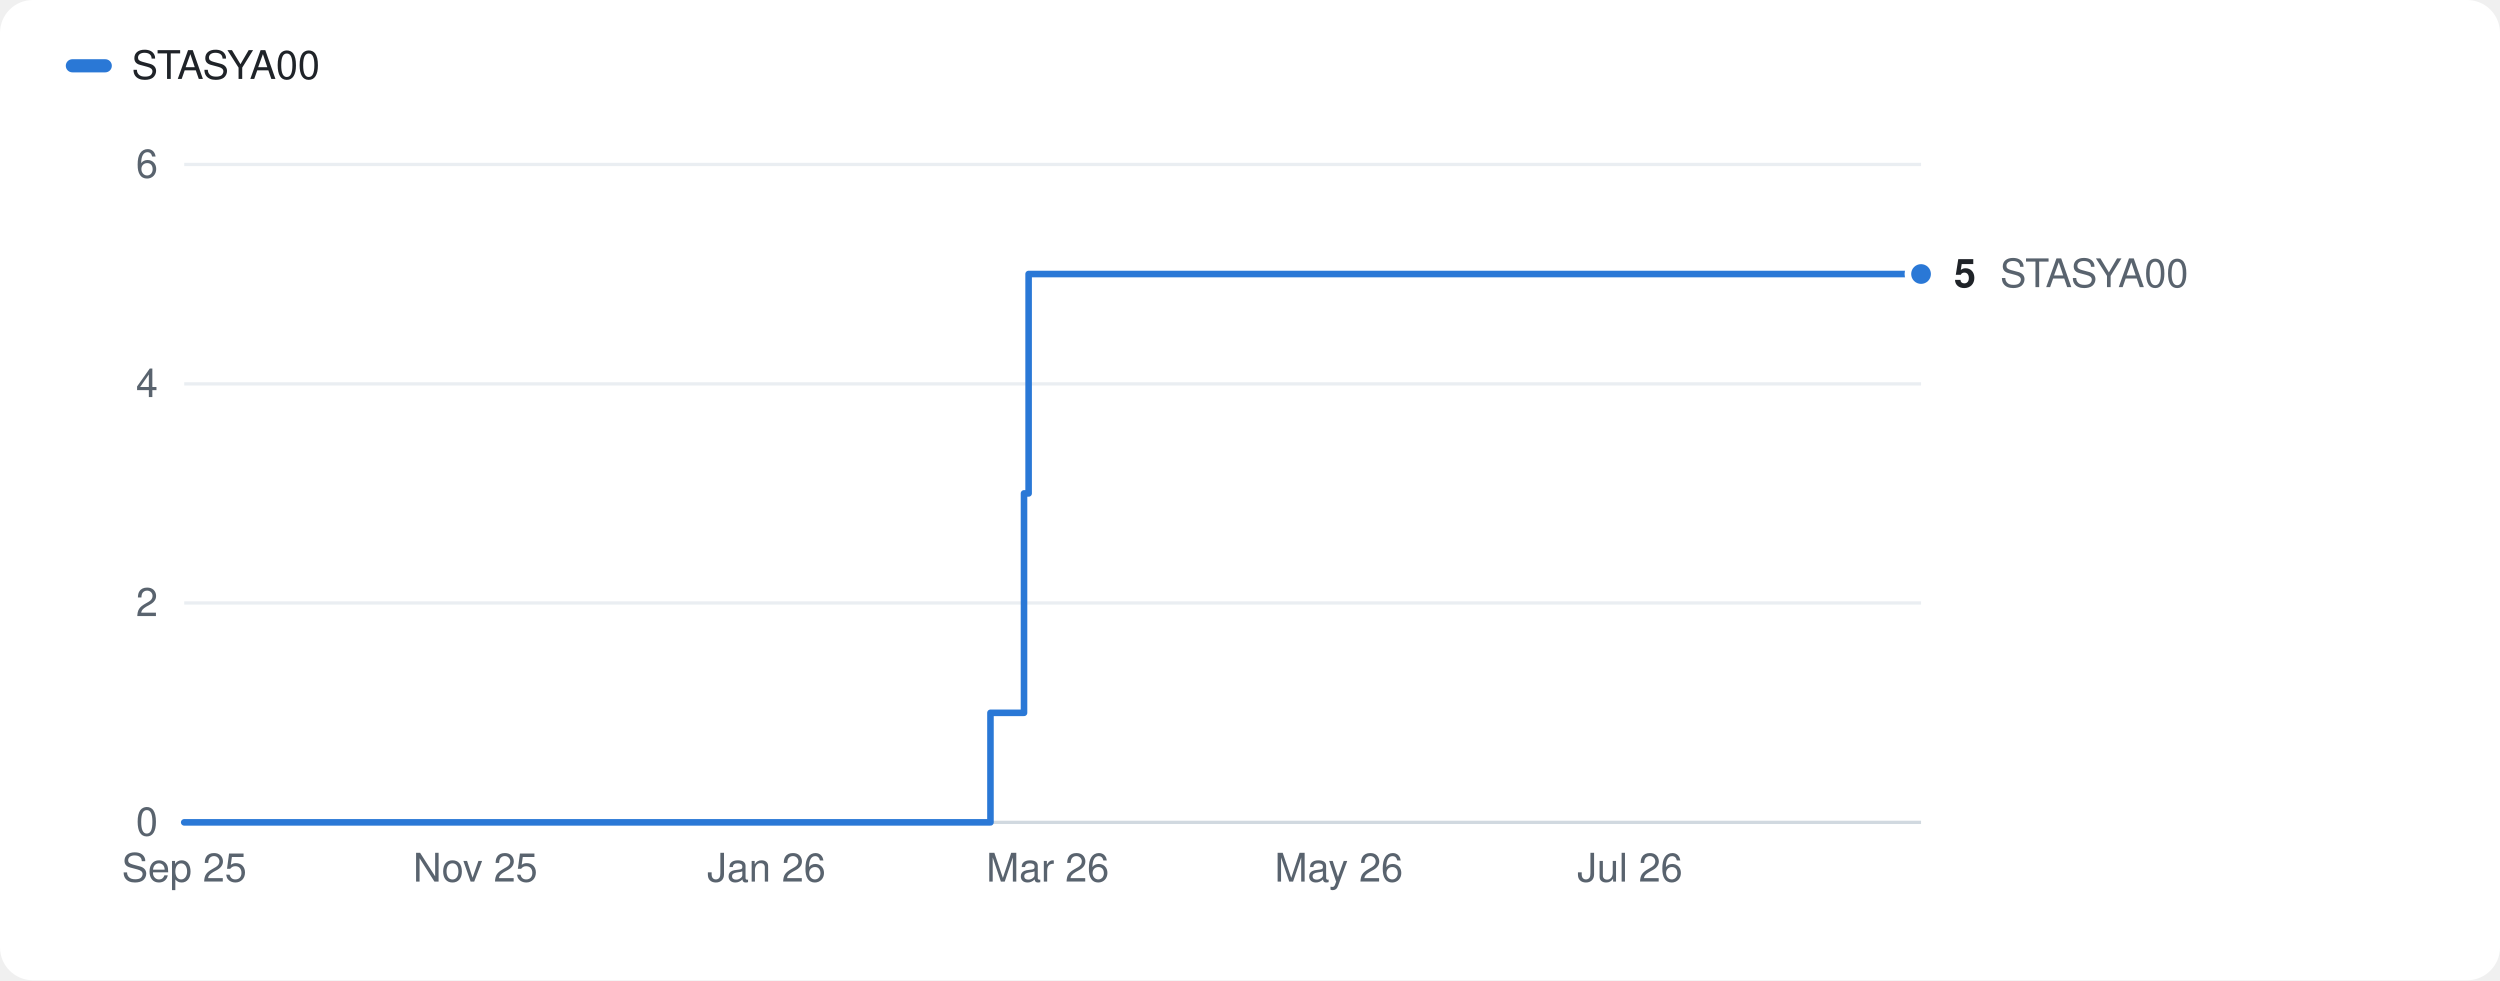
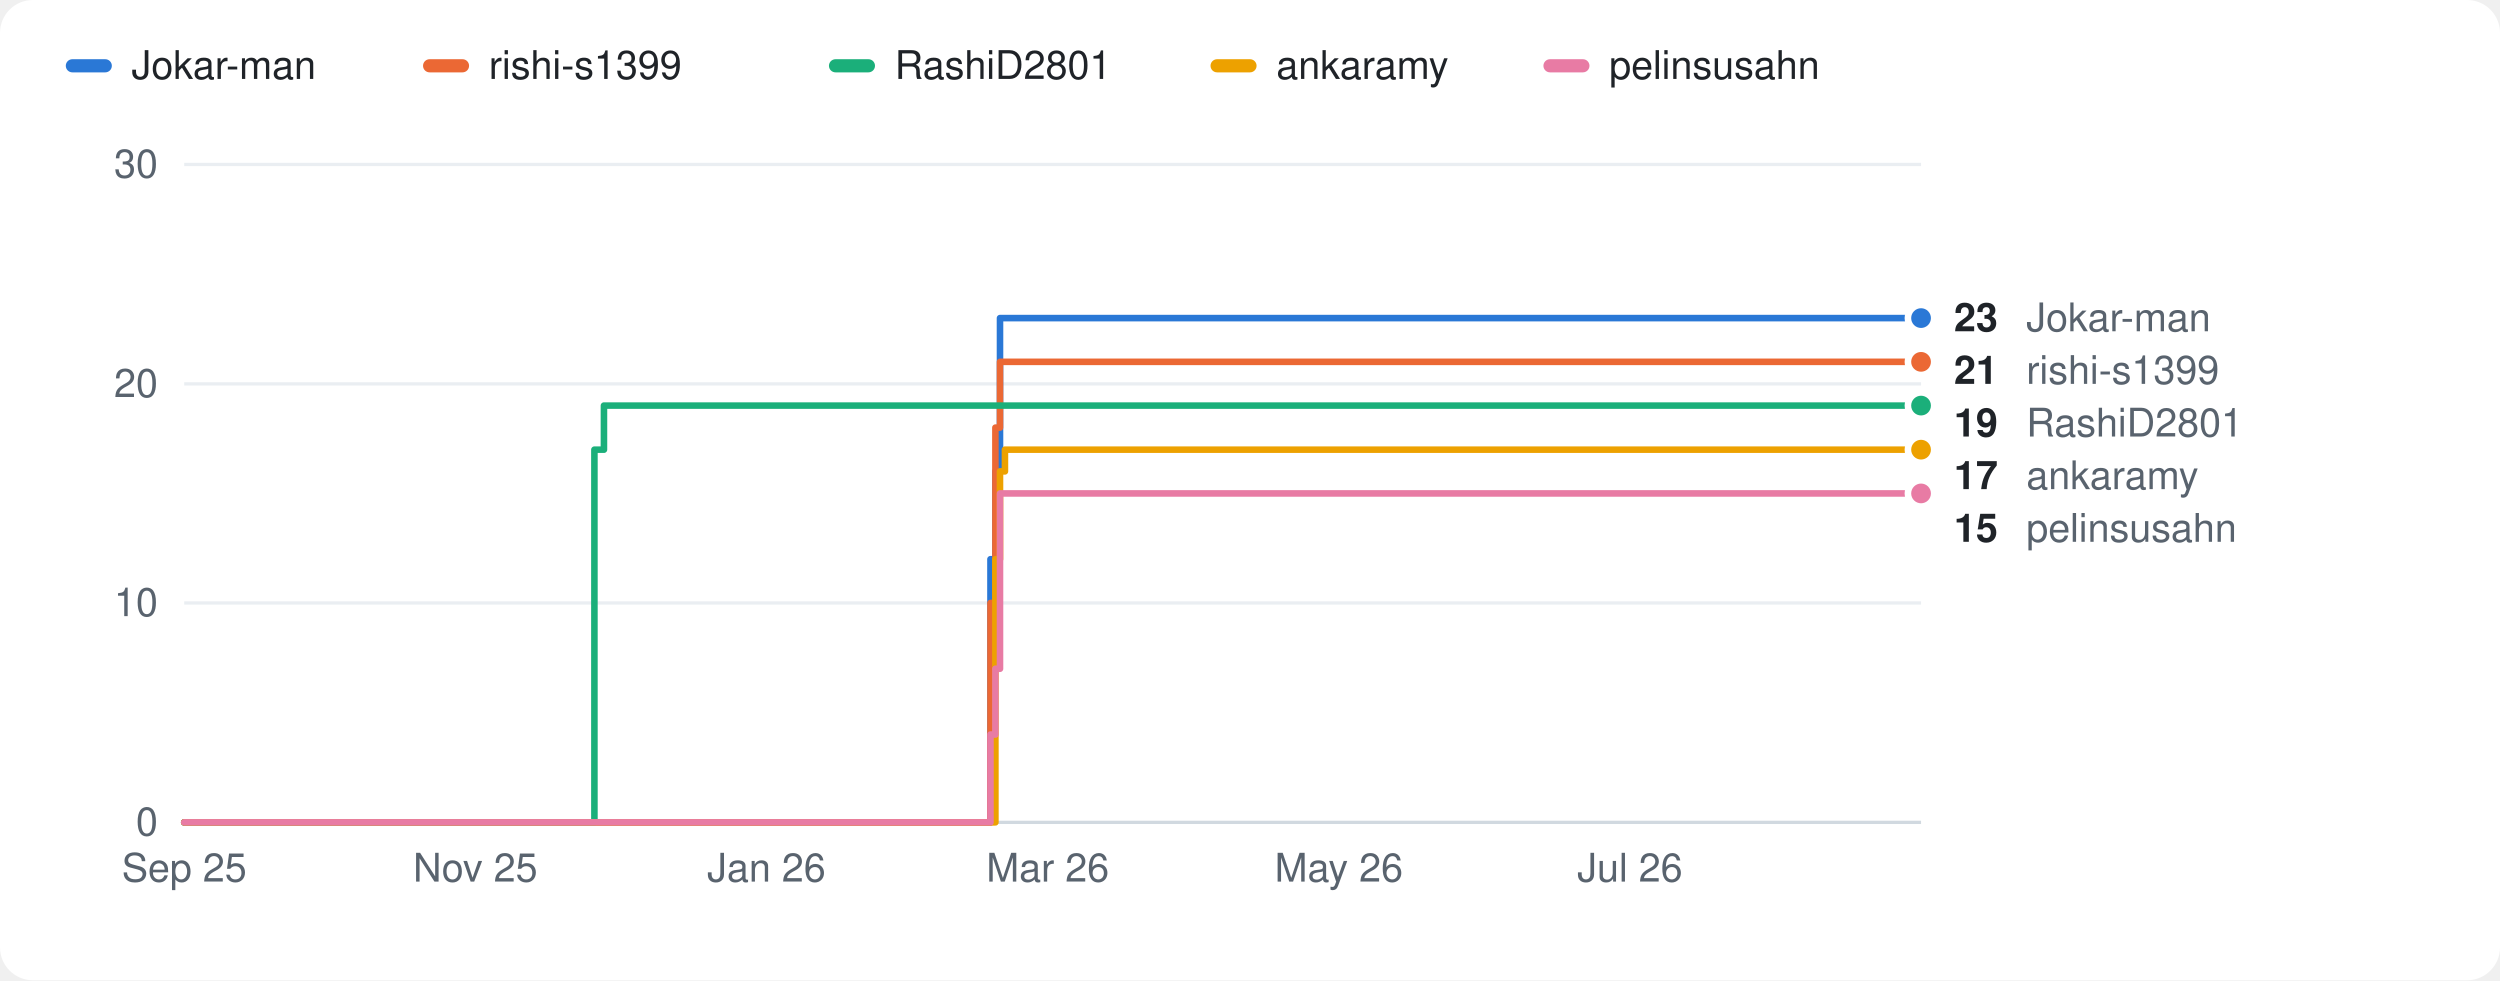
- <svg xmlns="http://www.w3.org/2000/svg" width="760" height="298" viewBox="0 0 760 298" role="img" aria-label="Cumulative commits of the top 1 contributors to iaac-maai in academic year 2025/26">
+ <svg xmlns="http://www.w3.org/2000/svg" width="760" height="298" viewBox="0 0 760 298" role="img" aria-label="Cumulative commits of the top 5 contributors to iaac-maai in academic year 2025/26">
  <style>
.bg{fill:#ffffff} .t1{fill:#1f2328} .t2{fill:#59636e} .grid{stroke:#eaeef2} .axis{stroke:#d1d9e0} .ring{stroke:#ffffff} .total{stroke:#1f2328} .totalf{fill:#1f2328} .area{fill:#1f2328;opacity:.06}
.s0{stroke:#2a78d6} .f0{fill:#2a78d6}
.s1{stroke:#eb6834} .f1{fill:#eb6834}
.s2{stroke:#1baf7a} .f2{fill:#1baf7a}
.s3{stroke:#eda100} .f3{fill:#eda100}
.s4{stroke:#e87ba4} .f4{fill:#e87ba4}
@media (prefers-color-scheme: dark){
  .bg{fill:#0d1117} .t1{fill:#e6edf3} .t2{fill:#9198a1} .grid{stroke:#1f252c} .axis{stroke:#30363d} .ring{stroke:#0d1117} .total{stroke:#e6edf3} .totalf{fill:#e6edf3} .area{fill:#e6edf3;opacity:.08}
  .s0{stroke:#3987e5} .f0{fill:#3987e5}
  .s1{stroke:#d95926} .f1{fill:#d95926}
  .s2{stroke:#199e70} .f2{fill:#199e70}
  .s3{stroke:#c98500} .f3{fill:#c98500}
  .s4{stroke:#d55181} .f4{fill:#d55181}
}
text{font-family:-apple-system,Segoe UI,Helvetica,Arial,sans-serif} .small{font-size:12px} .val{font-size:12px;font-weight:600}
.line{fill:none;stroke-width:2;stroke-linejoin:round;stroke-linecap:round}
</style>
  <rect class="bg" width="760" height="298" rx="10" />
  <rect class="f0" x="20" y="18" width="14" height="4" rx="2" />
-   <text class="small t1" x="40" y="24">STASYA00</text>
+   <text class="small t1" x="40" y="24">Jokar-man</text>
+   <rect class="f1" x="128.6" y="18" width="14" height="4" rx="2" />
+   <text class="small t1" x="148.6" y="24">rishi-s1399</text>
+   <rect class="f2" x="252" y="18" width="14" height="4" rx="2" />
+   <text class="small t1" x="272.0" y="24">RashiD2801</text>
+   <rect class="f3" x="368.0" y="18" width="14" height="4" rx="2" />
+   <text class="small t1" x="388.0" y="24">ankaramy</text>
+   <rect class="f4" x="469.2" y="18" width="14" height="4" rx="2" />
+   <text class="small t1" x="489.2" y="24">pelinsusahn</text>
  <line class="axis" x1="56" x2="584" y1="250.0" y2="250.0" stroke-width="1" />
  <text class="small t2" x="48" y="254.0" text-anchor="end">0</text>
  <line class="grid" x1="56" x2="584" y1="183.3" y2="183.3" stroke-width="1" />
-   <text class="small t2" x="48" y="187.3" text-anchor="end">2</text>
+   <text class="small t2" x="48" y="187.3" text-anchor="end">10</text>
  <line class="grid" x1="56" x2="584" y1="116.7" y2="116.7" stroke-width="1" />
-   <text class="small t2" x="48" y="120.7" text-anchor="end">4</text>
+   <text class="small t2" x="48" y="120.7" text-anchor="end">20</text>
  <line class="grid" x1="56" x2="584" y1="50.0" y2="50.0" stroke-width="1" />
-   <text class="small t2" x="48" y="54.0" text-anchor="end">6</text>
-   <polyline class="line s0" points="56.0,250.0 301.1,250.0 301.1,216.7 311.3,216.7 311.3,150.0 312.7,150.0 312.7,83.3 584.0,83.3" />
-   <circle class="f0 ring" cx="584.0" cy="83.3" r="4" stroke-width="2" />
-   <text class="val t1" x="594.0" y="87.3">5</text>
-   <text class="small t2" x="608.0" y="87.3">STASYA00</text>
+   <text class="small t2" x="48" y="54.0" text-anchor="end">30</text>
+   <polyline class="line s0" points="56.0,250.0 301.1,250.0 301.1,170.0 302.6,170.0 302.6,143.3 304.0,143.3 304.0,96.7 584.0,96.7" />
+   <polyline class="line s1" points="56.0,250.0 301.1,250.0 301.1,183.3 302.6,183.3 302.6,130.0 304.0,130.0 304.0,110.0 584.0,110.0" />
+   <polyline class="line s2" points="56.0,250.0 180.7,250.0 180.7,136.7 183.6,136.7 183.6,123.3 584.0,123.3" />
+   <polyline class="line s3" points="56.0,250.0 302.6,250.0 302.6,170.0 304.0,170.0 304.0,143.3 305.5,143.3 305.5,136.7 584.0,136.7" />
+   <polyline class="line s4" points="56.0,250.0 301.1,250.0 301.1,223.3 302.6,223.3 302.6,203.3 304.0,203.3 304.0,150.0 584.0,150.0" />
+   <circle class="f0 ring" cx="584.0" cy="96.7" r="4" stroke-width="2" />
+   <circle class="f1 ring" cx="584.0" cy="110.0" r="4" stroke-width="2" />
+   <circle class="f2 ring" cx="584.0" cy="123.3" r="4" stroke-width="2" />
+   <circle class="f3 ring" cx="584.0" cy="136.7" r="4" stroke-width="2" />
+   <circle class="f4 ring" cx="584.0" cy="150.0" r="4" stroke-width="2" />
+   <text class="val t1" x="594.0" y="100.7">23</text>
+   <text class="small t2" x="616.0" y="100.7">Jokar-man</text>
+   <text class="val t1" x="594.0" y="116.7">21</text>
+   <text class="small t2" x="616.0" y="116.7">rishi-s1399</text>
+   <text class="val t1" x="594.0" y="132.7">19</text>
+   <text class="small t2" x="616.0" y="132.7">RashiD2801</text>
+   <text class="val t1" x="594.0" y="148.7">17</text>
+   <text class="small t2" x="616.0" y="148.7">ankaramy</text>
+   <text class="val t1" x="594.0" y="164.7">15</text>
+   <text class="small t2" x="616.0" y="164.7">pelinsusahn</text>
  <text class="small t2" x="56.0" y="268.0" text-anchor="middle">Sep 25</text>
  <text class="small t2" x="144.5" y="268.0" text-anchor="middle">Nov 25</text>
  <text class="small t2" x="233.0" y="268.0" text-anchor="middle">Jan 26</text>
  <text class="small t2" x="318.5" y="268.0" text-anchor="middle">Mar 26</text>
  <text class="small t2" x="407.0" y="268.0" text-anchor="middle">May 26</text>
  <text class="small t2" x="495.5" y="268.0" text-anchor="middle">Jul 26</text>
</svg>
